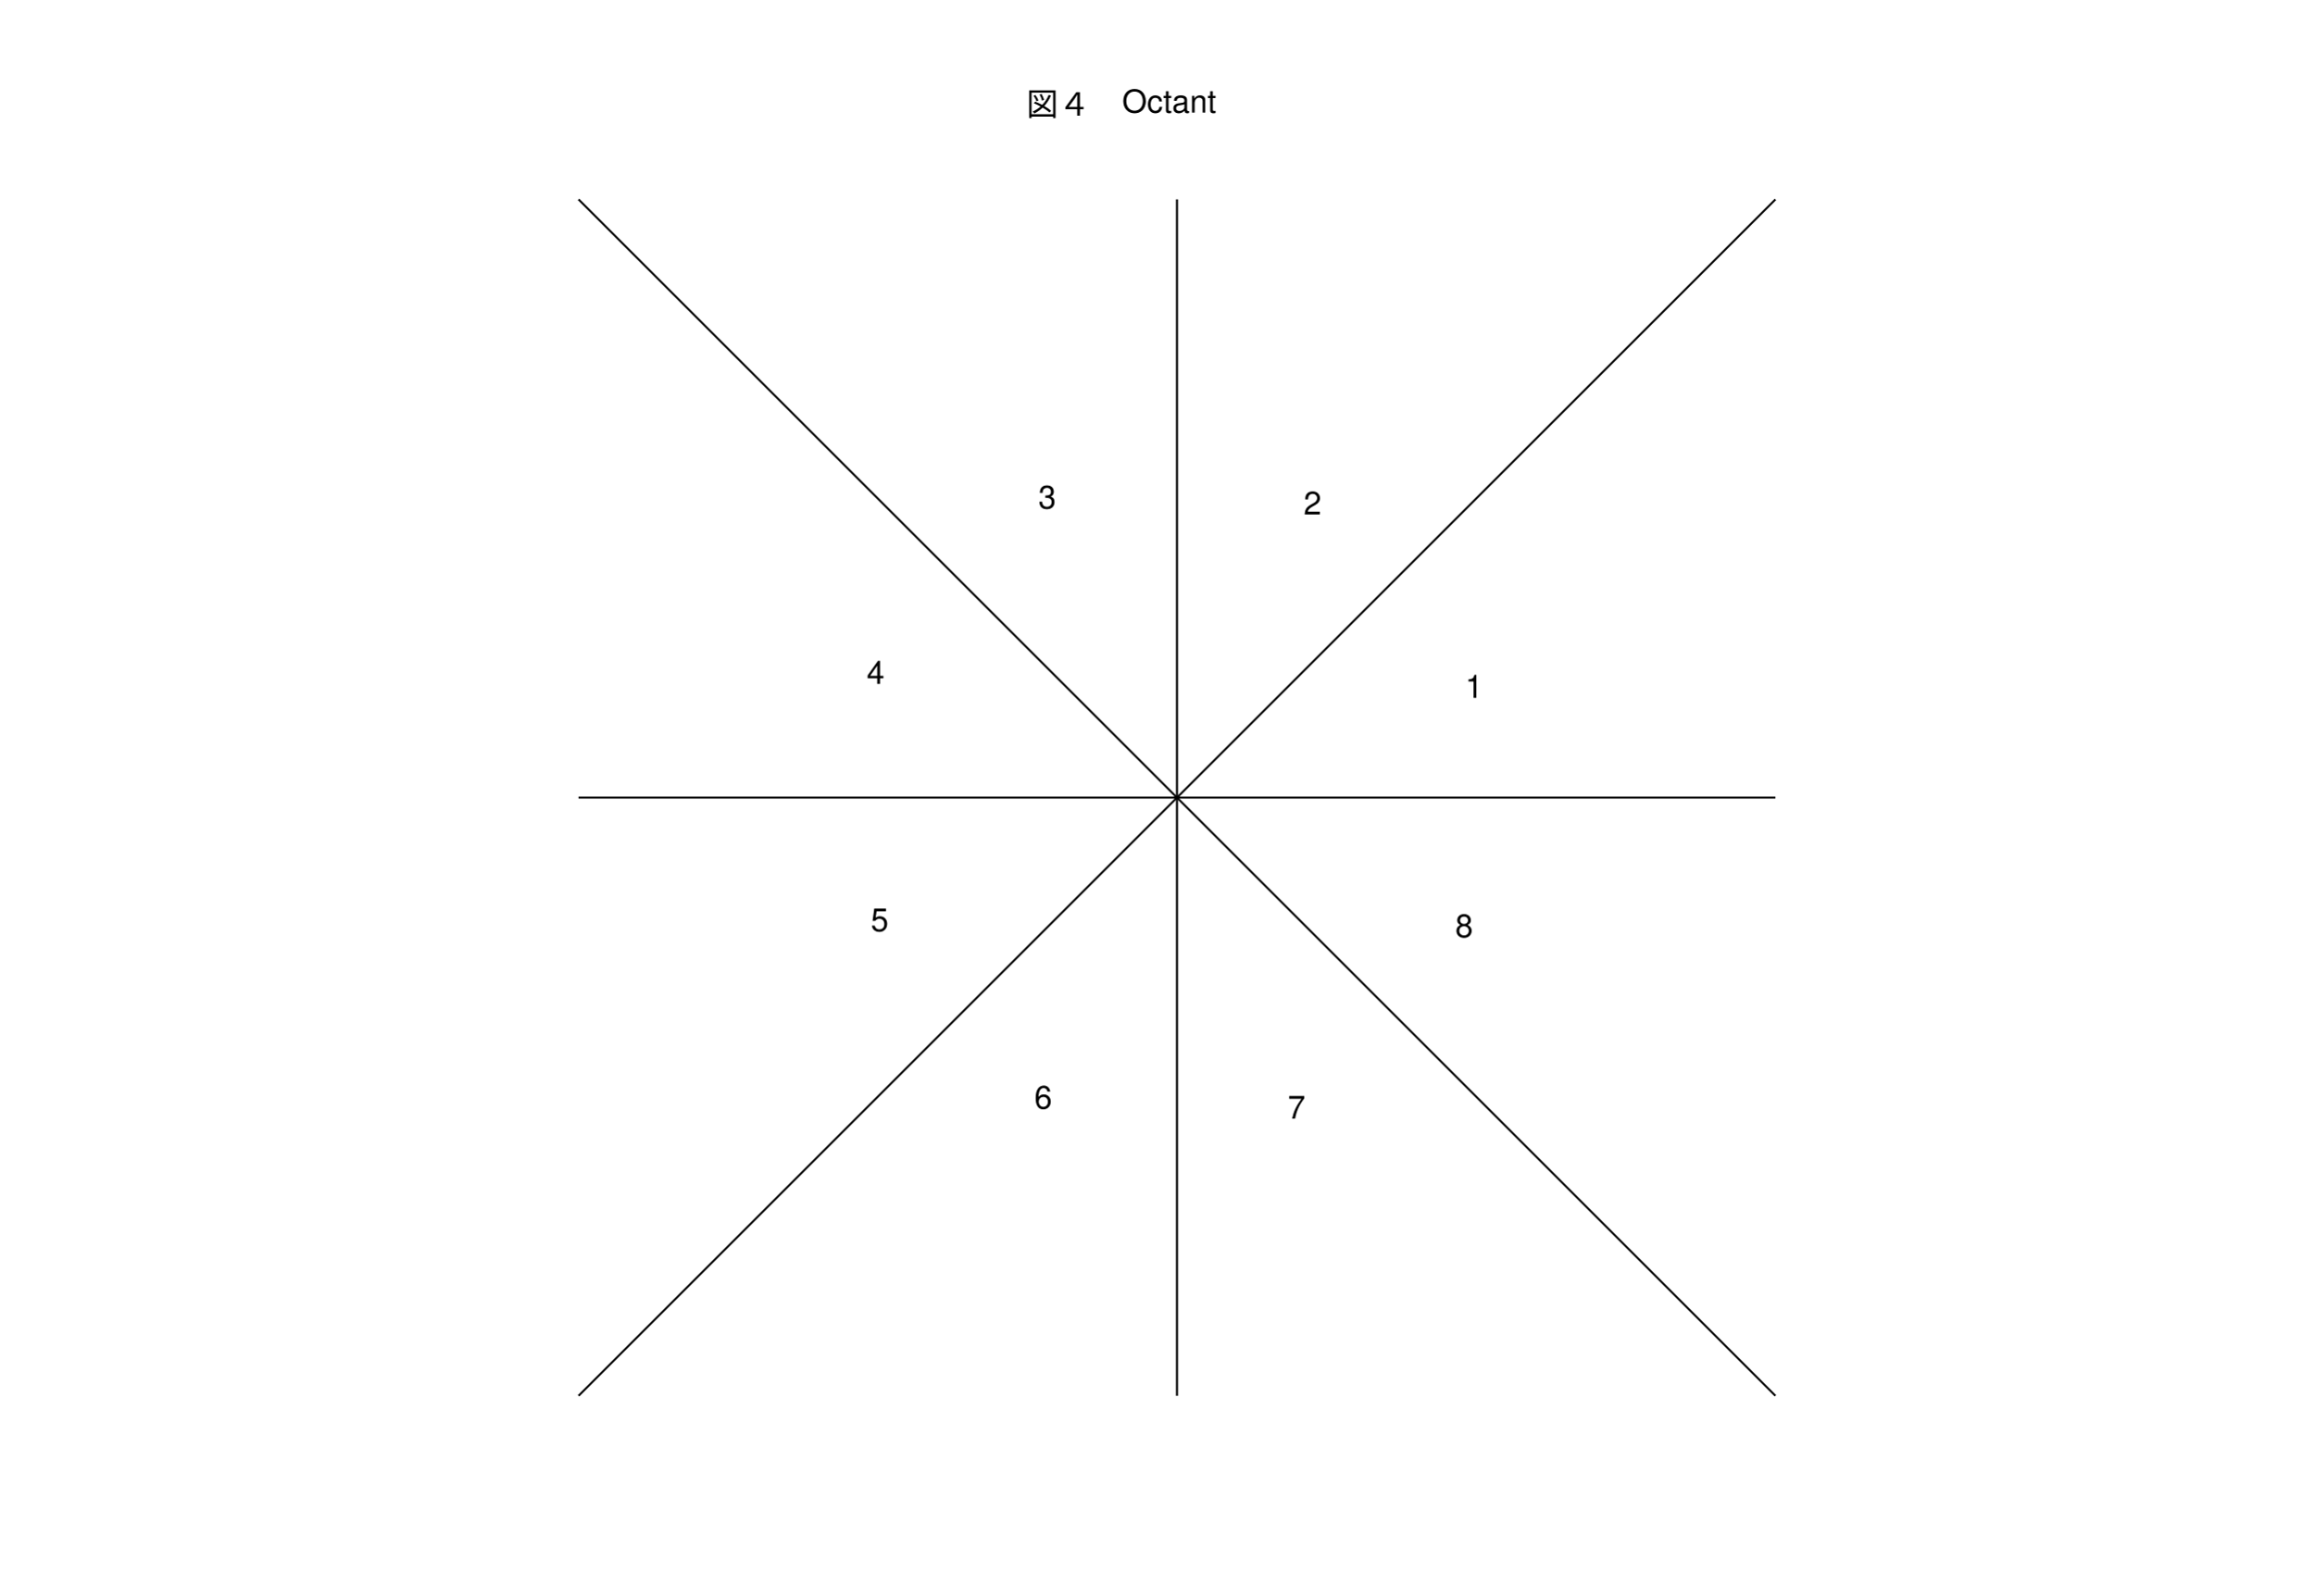
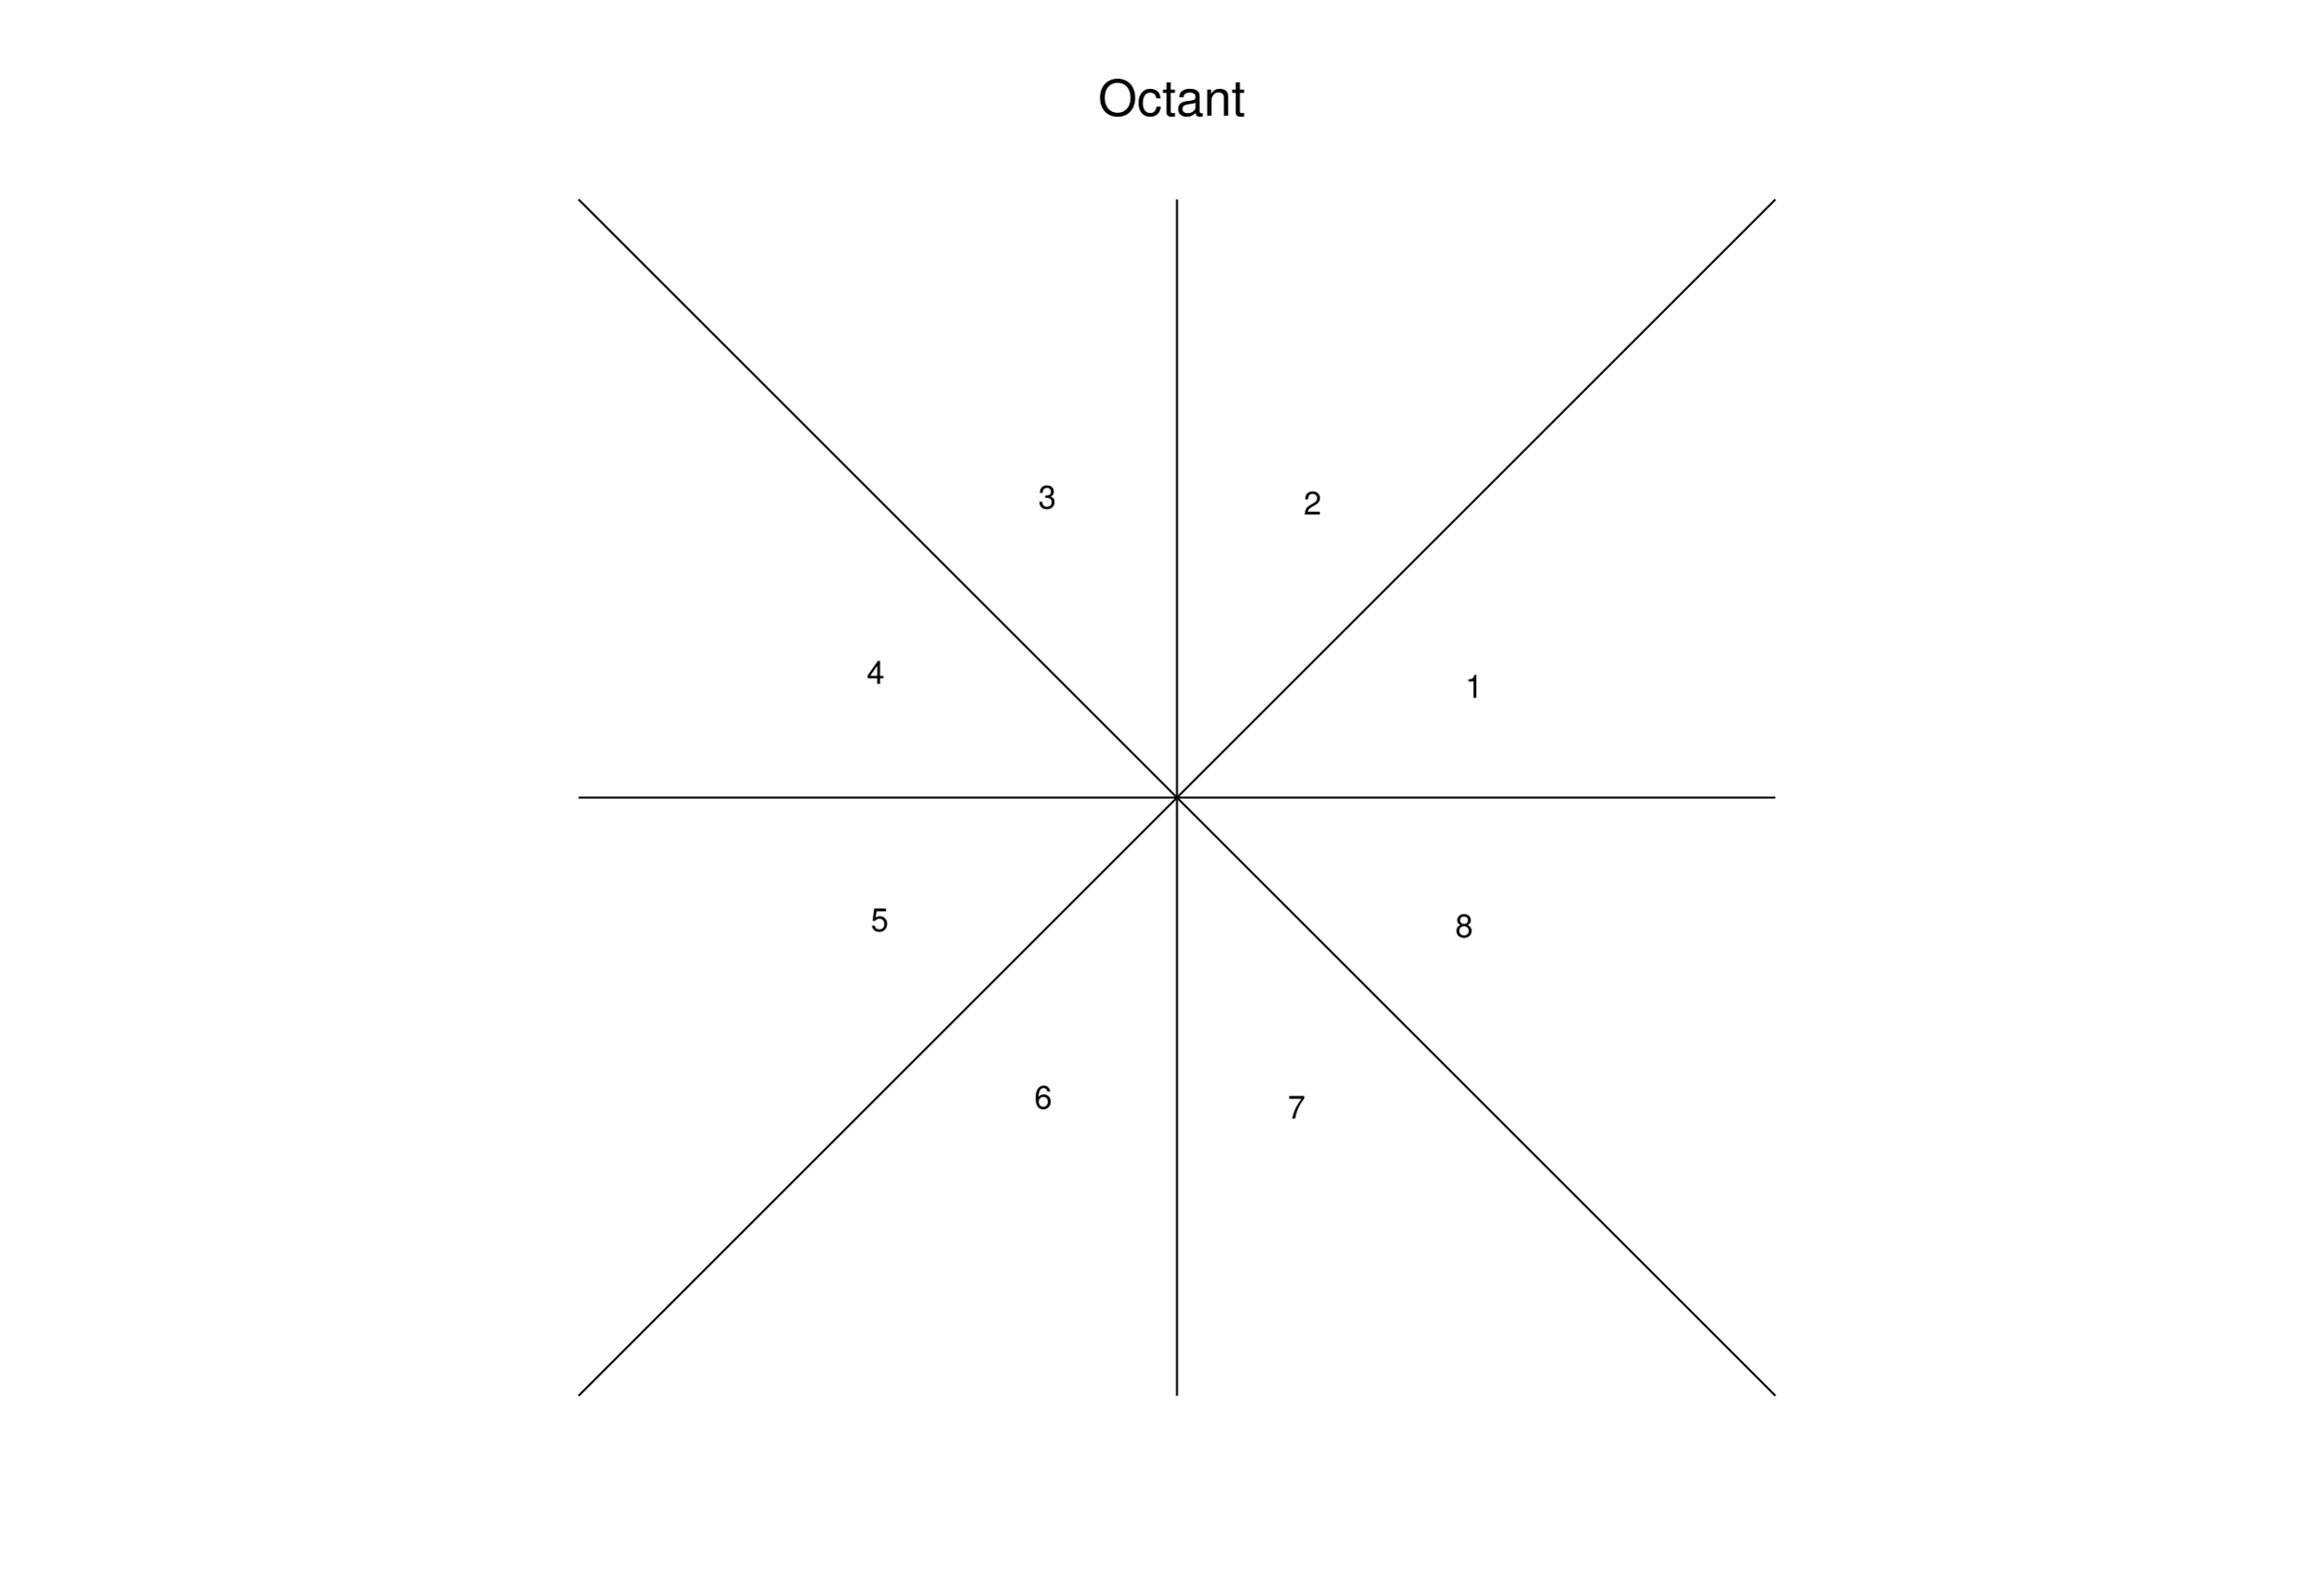
- <svg xmlns="http://www.w3.org/2000/svg" width="580" height="400">
-   <g>
+ <svg xmlns="http://www.w3.org/2000/svg" width="580" height="400" id="svg4136" version="1.1">
+   <defs id="defs4157" />
+   <g id="g4138">
    <line stroke-linecap="null" stroke-linejoin="null" id="svg_1" y2="350" x2="295" y1="50" x1="295" fill-opacity="null" stroke-opacity="null" stroke-width="0.5" stroke="#000" fill="none" />
    <line stroke-linecap="null" stroke-linejoin="null" id="svg_3" y2="350" x2="445" y1="50" x1="145" fill-opacity="null" stroke-opacity="null" stroke-width="0.5" stroke="#000" fill="none" />
    <line stroke-linecap="null" stroke-linejoin="null" id="svg_2" y2="200" x2="445" y1="200" x1="145" fill-opacity="null" stroke-opacity="null" stroke-width="0.5" stroke="#000" fill="none" />
    <line stroke-linecap="null" stroke-linejoin="null" id="svg_4" y2="350" x2="145" y1="50" x1="445" fill-opacity="null" stroke-opacity="null" stroke-width="0.5" stroke="#000" fill="none" />
    <text xml:space="preserve" text-anchor="start" font-family="Helvetica, Arial, sans-serif" font-size="8" id="svg_5" y="174.998" x="367.25" fill-opacity="null" stroke-opacity="null" stroke-width="0" stroke="#000" fill="#000000">1</text>
    <text xml:space="preserve" text-anchor="start" font-family="Helvetica, Arial, sans-serif" font-size="8" id="svg_6" y="128.999" x="326.75" fill-opacity="null" stroke-opacity="null" stroke-width="0" stroke="#000" fill="#000000">2</text>
    <text xml:space="preserve" text-anchor="start" font-family="Helvetica, Arial, sans-serif" font-size="8" id="svg_7" y="127.499" x="260.251" fill-opacity="null" stroke-opacity="null" stroke-width="0" stroke="#000" fill="#000000">3</text>
    <text xml:space="preserve" text-anchor="start" font-family="Helvetica, Arial, sans-serif" font-size="8" id="svg_8" y="171.498" x="217.251" fill-opacity="null" stroke-opacity="null" stroke-width="0" stroke="#000" fill="#000000">4</text>
    <text xml:space="preserve" text-anchor="start" font-family="Helvetica, Arial, sans-serif" font-size="8" id="svg_9" y="233.498" x="218.251" fill-opacity="null" stroke-opacity="null" stroke-width="0" stroke="#000" fill="#000000">5</text>
    <text xml:space="preserve" text-anchor="start" font-family="Helvetica, Arial, sans-serif" font-size="8" id="svg_10" y="277.998" x="259.251" fill-opacity="null" stroke-opacity="null" stroke-width="0" stroke="#000" fill="#000000">6</text>
    <text xml:space="preserve" text-anchor="start" font-family="Helvetica, Arial, sans-serif" font-size="8" id="svg_11" y="280.498" x="322.75" fill-opacity="null" stroke-opacity="null" stroke-width="0" stroke="#000" fill="#000000">7</text>
    <text xml:space="preserve" text-anchor="start" font-family="Helvetica, Arial, sans-serif" font-size="8" id="svg_12" y="234.998" x="364.75" fill-opacity="null" stroke-opacity="null" stroke-width="0" stroke="#000" fill="#000000">8</text>
-     <text xml:space="preserve" text-anchor="start" font-family="Helvetica, Arial, sans-serif" font-size="8" id="svg_15" y="29" x="257.25" fill-opacity="null" stroke-opacity="null" stroke-width="0" stroke="#000" fill="#000000">図４　Octant</text>
+     <text xml:space="preserve" font-size="8" id="svg_15" y="29" x="275.25" fill-opacity="null" stroke-opacity="null" style="font-style:normal;font-variant:normal;font-weight:normal;font-stretch:normal;font-size:12.5px;line-height:125%;font-family:Helvetica, Arial, sans-serif;-inkscape-font-specification:'Helvetica, Arial, sans-serif, Normal';text-align:start;writing-mode:lr-tb;text-anchor:start;fill:#000000;stroke:#000000;stroke-width:0">Octant</text>
  </g>
</svg>
